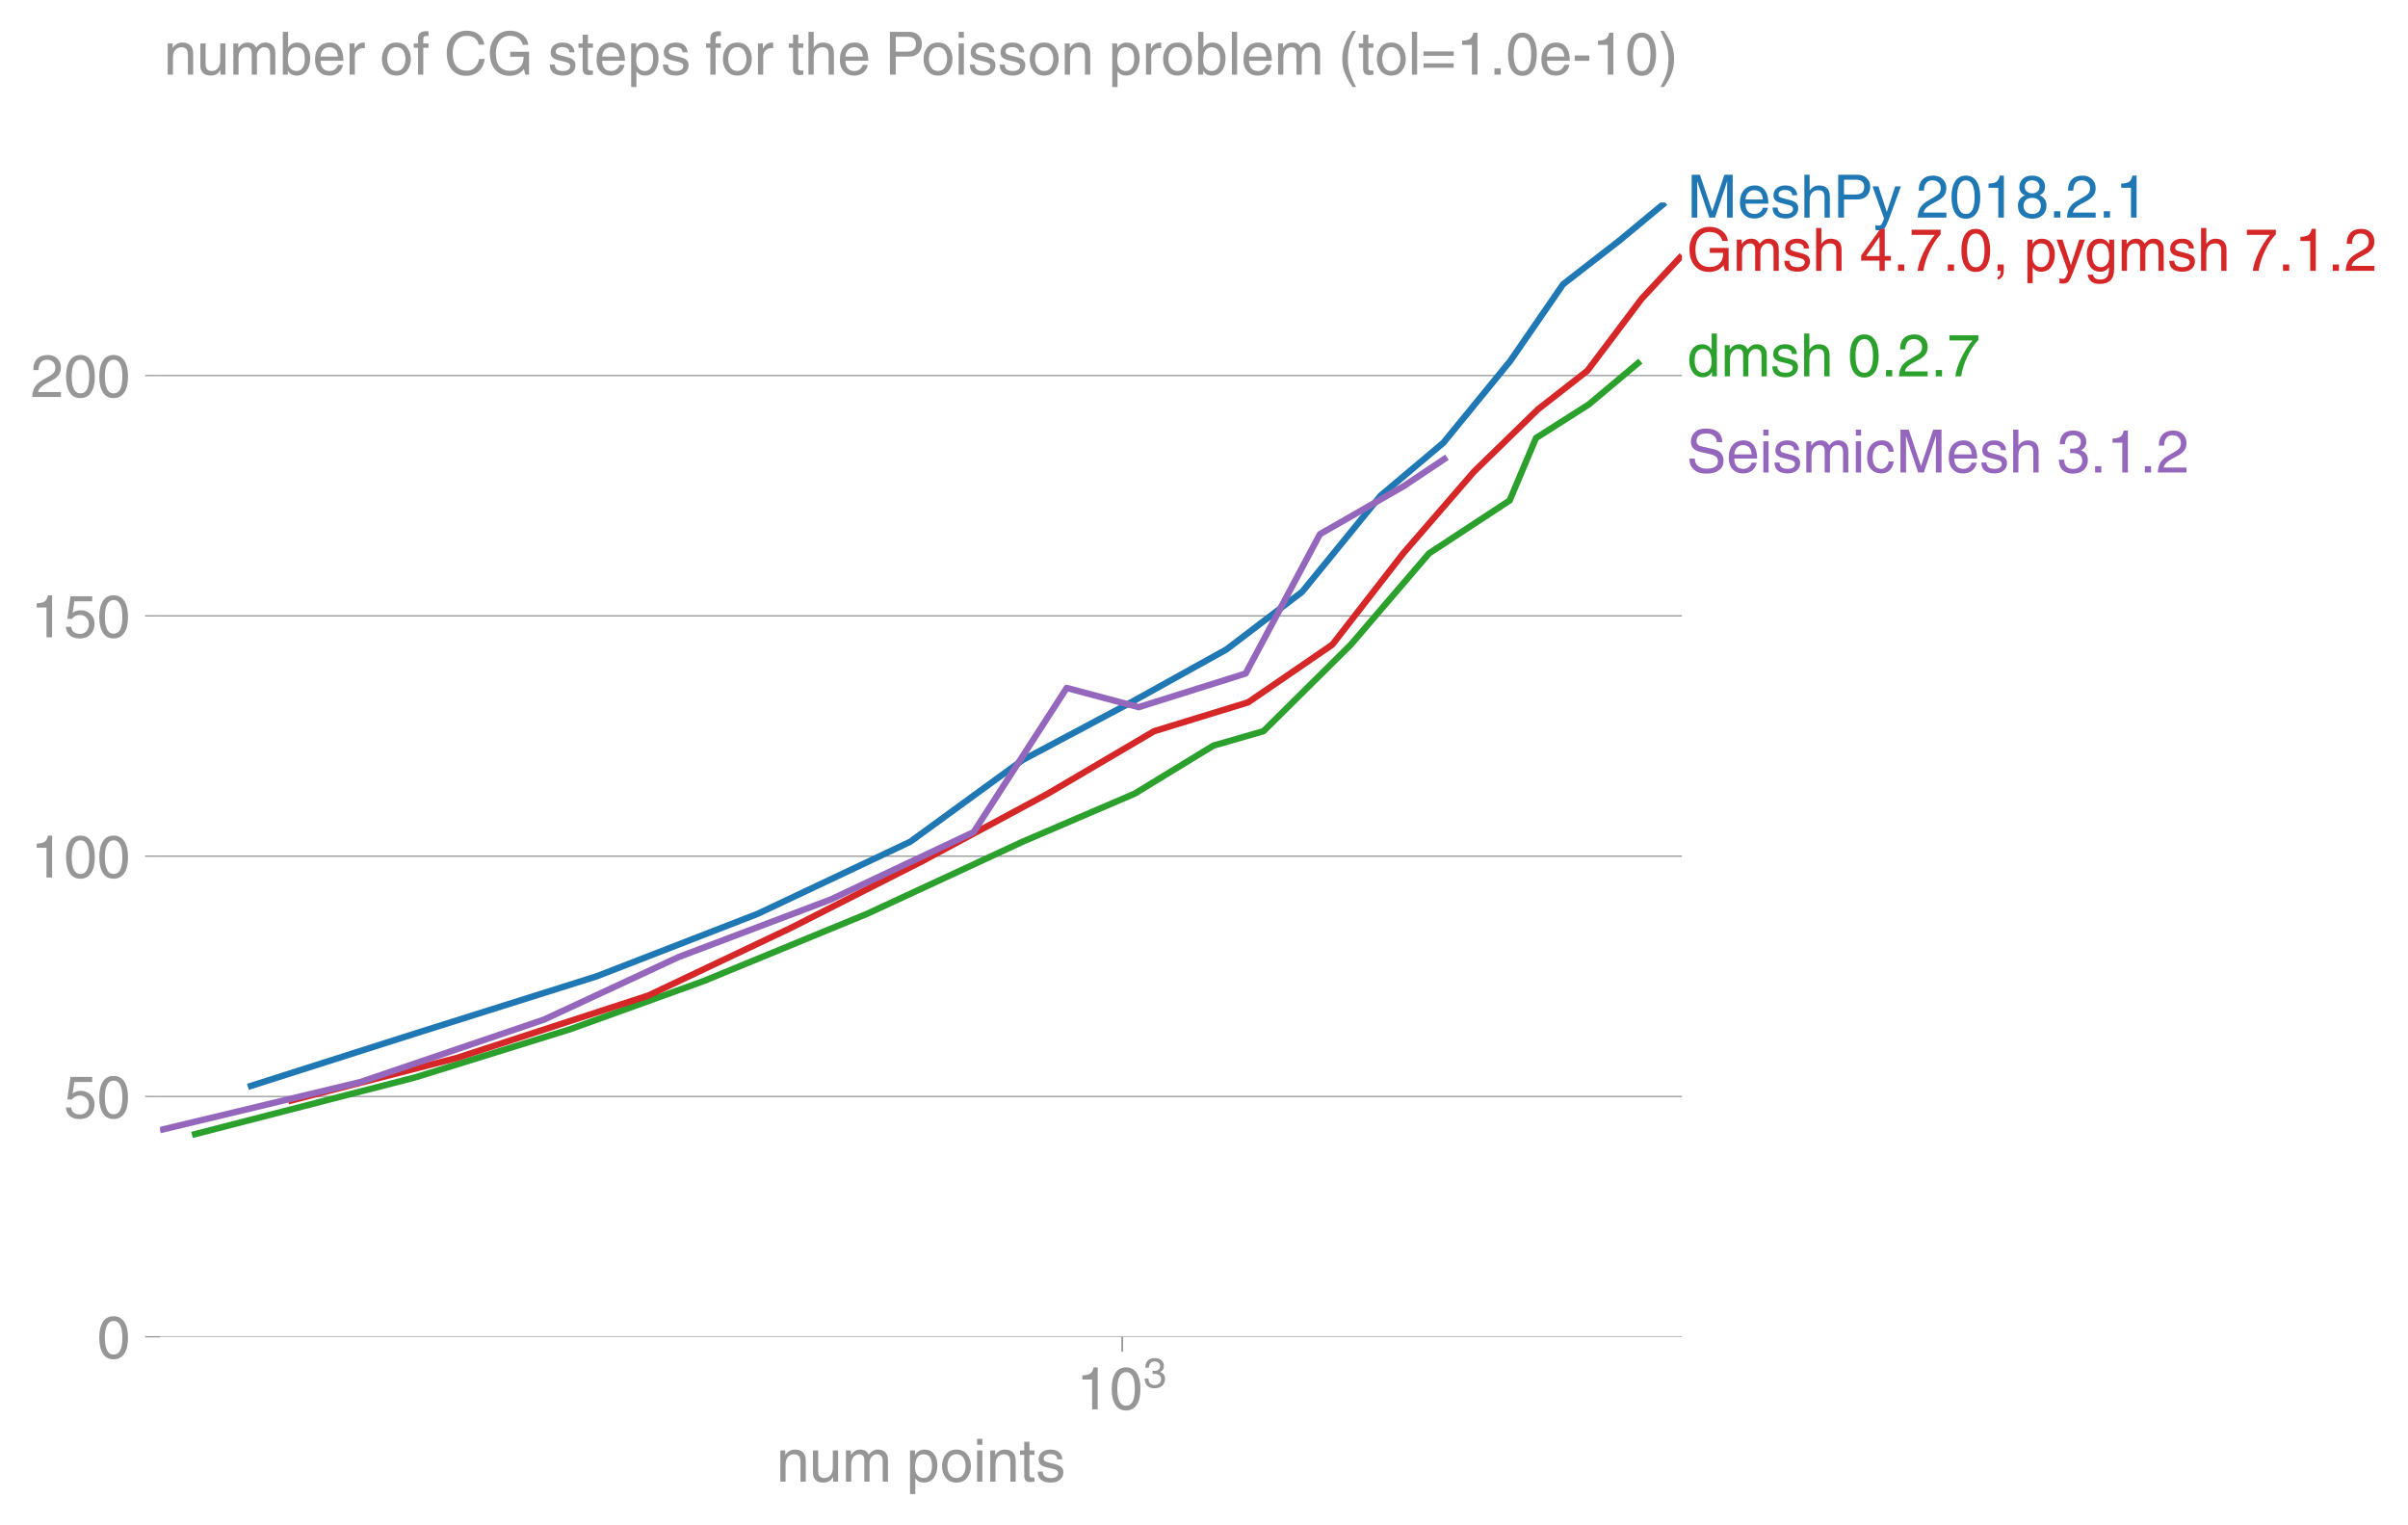
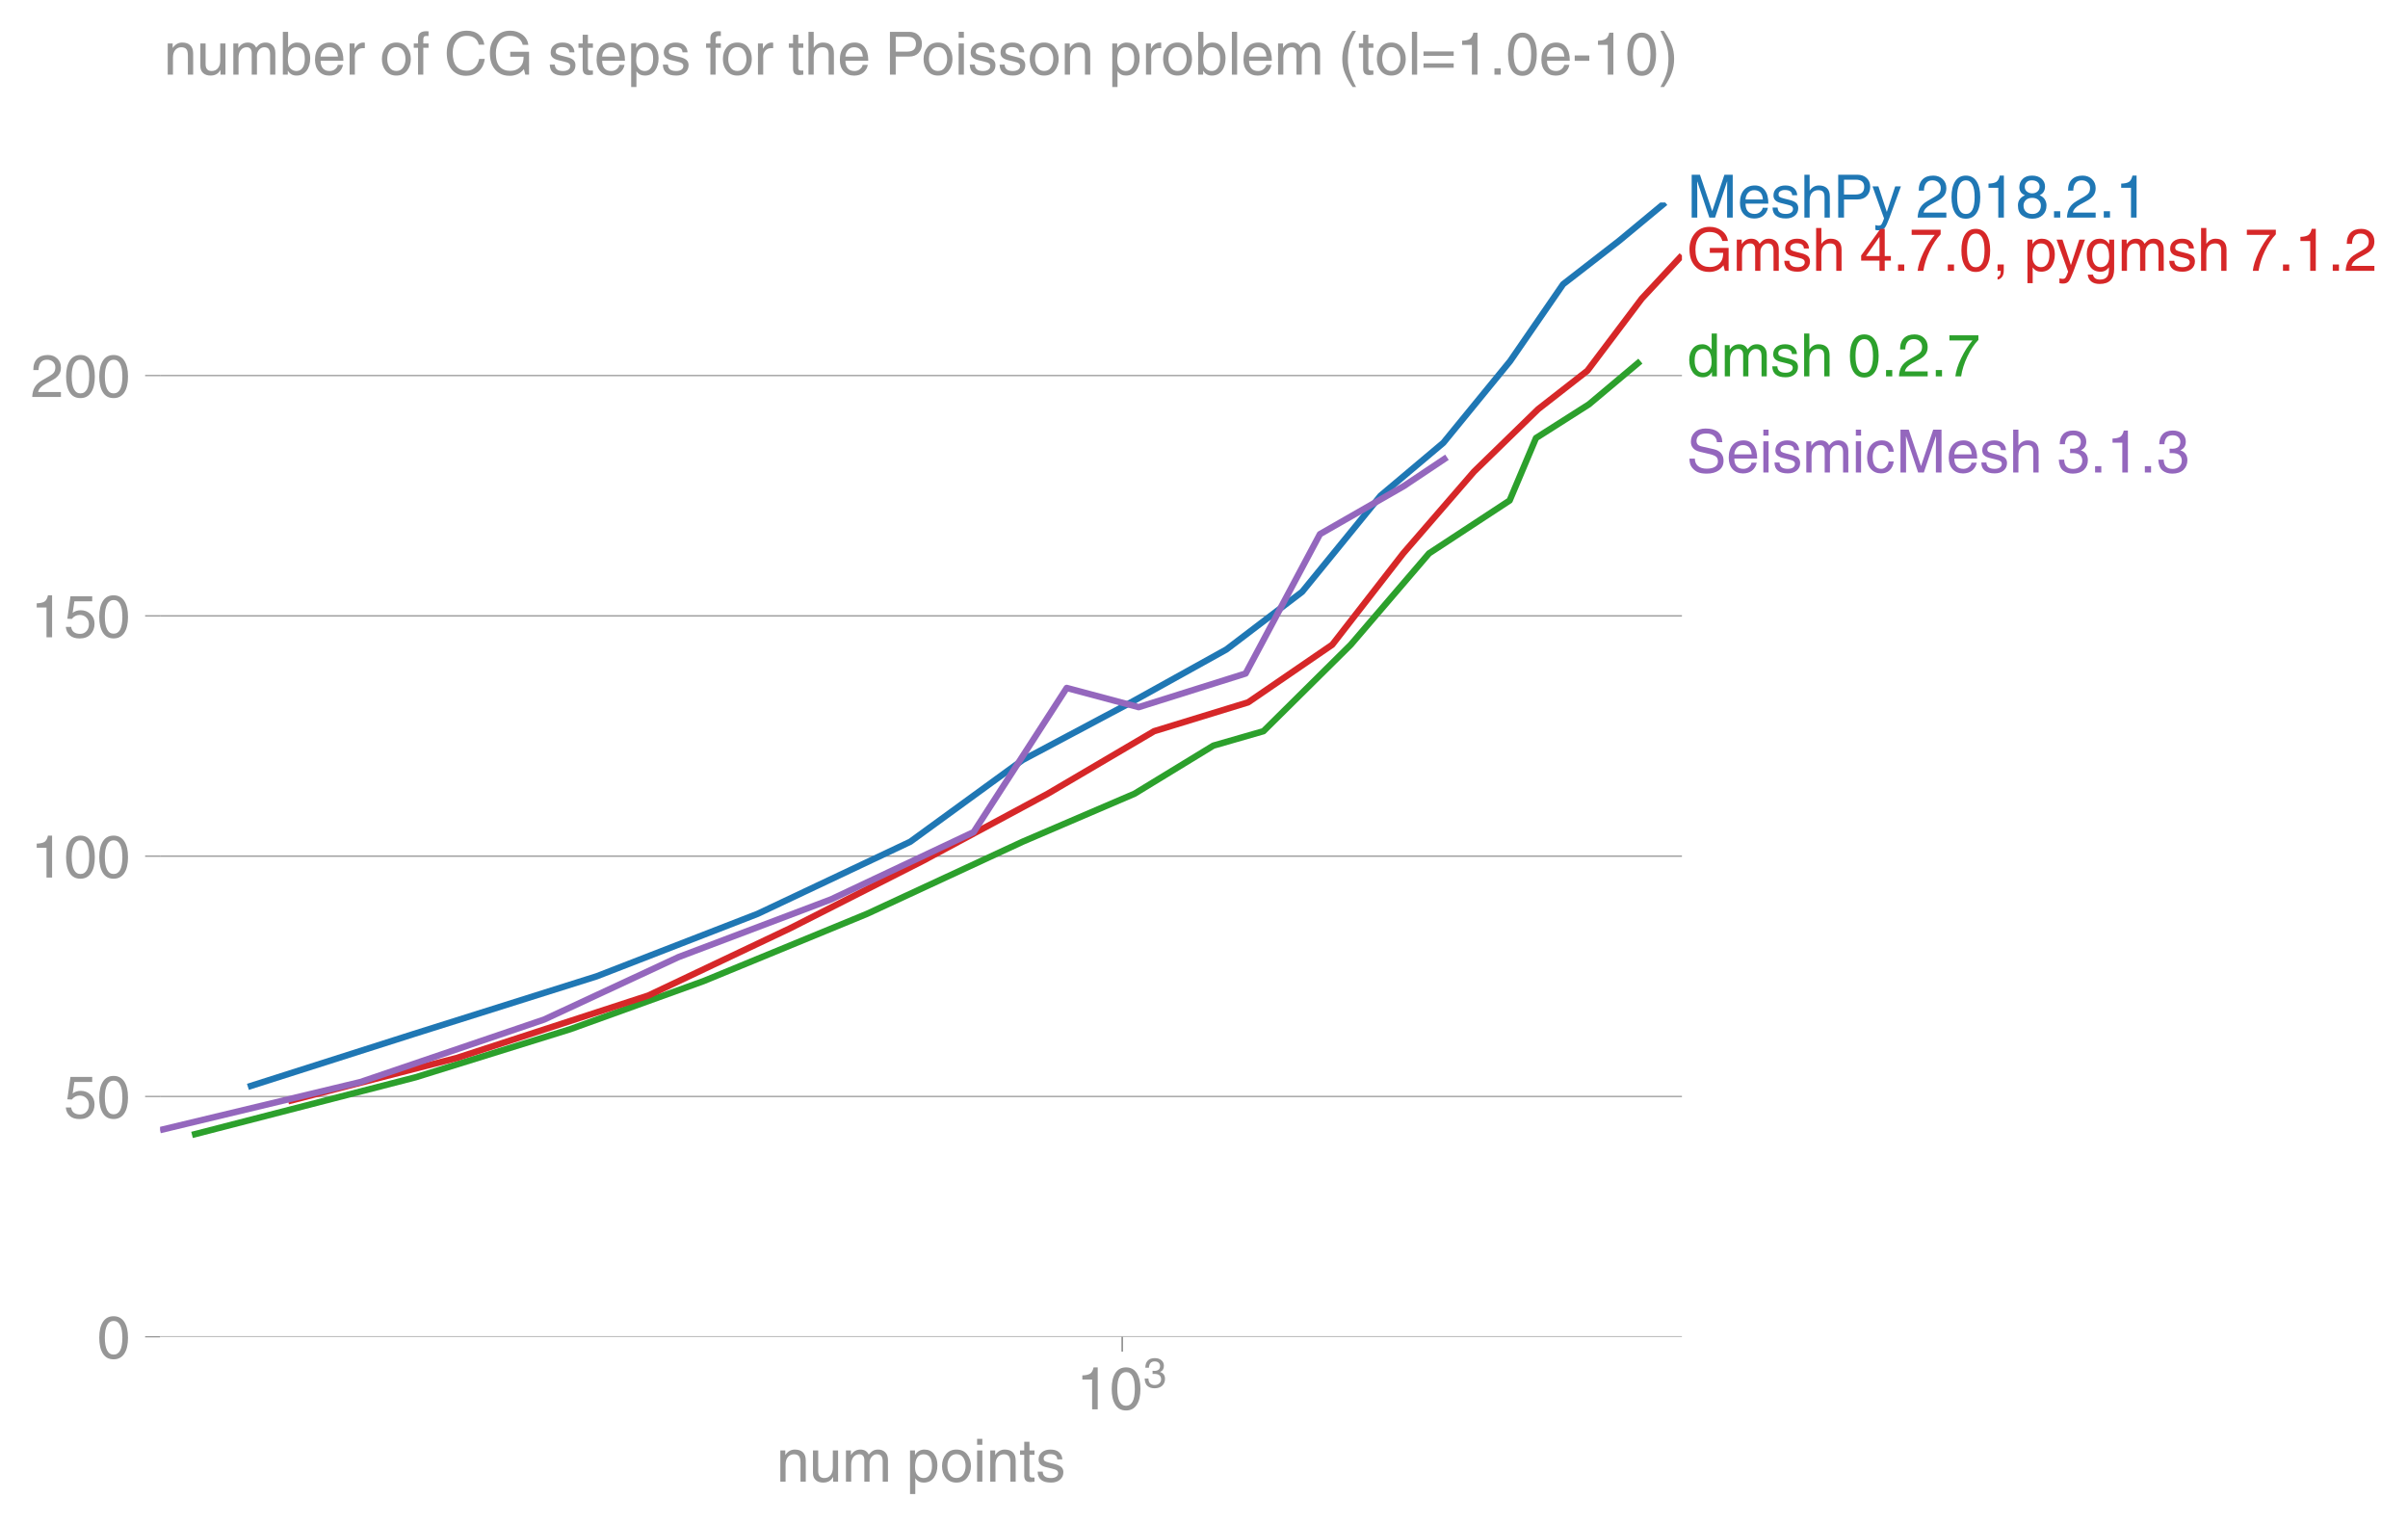
<svg xmlns="http://www.w3.org/2000/svg" xmlns:xlink="http://www.w3.org/1999/xlink" height="476.965" viewBox="0 0 565.052 357.724" width="753.402">
  <defs>
    <style>*{stroke-linecap:butt;stroke-linejoin:round}</style>
  </defs>
  <g id="figure_1">
    <path d="M0 357.724h565.052V0H0z" fill="none" id="patch_1" />
    <g id="axes_1">
      <path d="M37.556 313.628h357.12V47.516H37.556z" fill="none" id="patch_2" />
      <g id="matplotlib.axis_1">
        <g id="xtick_1">
          <g id="line2d_1">
            <defs>
-               <path d="M0 0v3.5" id="m52c686023c" stroke="#969696" stroke-width=".4" />
-             </defs>
-             <use x="263.341" xlink:href="#m52c686023c" y="313.628" fill="#969696" stroke="#969696" stroke-width=".4" />
+               <path d="M0 0v3.5" id="me662ee5a63" stroke="#969696" stroke-width=".4" />
+             </defs>
+             <use x="263.341" xlink:href="#me662ee5a63" y="313.628" fill="#969696" stroke="#969696" stroke-width=".4" />
          </g>
          <g transform="matrix(.14 0 0 -.14 252.561 330.678)" fill="#969696" id="text_1">
            <defs>
              <path d="M35.89 0h-9.374v49.906H10.109v6.985q8.594.28 12.782 2.75Q27.094 62.109 29 70.313h6.89z" id="HelveticaWorld-Regular-49" />
              <path d="M42.484 34.188q0 14.109-3.734 21.156-3.734 7.062-10.969 7.062-7.078 0-10.89-7.062-3.797-7.047-3.797-21.157 0-13.671 3.75-20.937Q20.609 6 27.78 6q7.235 0 10.969 7 3.734 7.016 3.734 21.188zm9.422 0q0-17.297-6.25-26.704-6.25-9.39-17.875-9.39-12.062 0-18.062 9.734-6 9.75-6 26.36 0 17.03 6.14 26.578 6.157 9.547 17.922 9.547 11.625 0 17.875-9.5t6.25-26.626z" id="HelveticaWorld-Regular-48" />
              <path d="M22.406 39.984q2.203-.187 4.594-.187 6.203 0 9.781 2.86 3.594 2.859 3.594 8.656 0 4.687-3.344 7.89-3.343 3.203-9.64 3.203-6.985 0-10.235-4.11-3.234-4.093-3.437-10.983h-8.64q0 10.984 5.765 16.984 5.765 6.016 16.937 6.016 9.922 0 15.828-5.11 5.907-5.094 5.907-13.39 0-10.704-9.032-14.5v-.204q11.72-4 11.72-16.406 0-9.906-6.595-16.265-6.593-6.344-18.703-6.344-9.906 0-16.312 5.203Q4.204 8.5 3.422 21.484H12.5q.203-8.109 4-11.797Q20.313 6 27.484 6q6.938 0 11.141 3.86 4.203 3.859 4.203 9.718 0 6.406-4.016 9.672-4 3.266-12.39 3.266-2 0-4.016-.094z" id="HelveticaWorld-Regular-51" />
            </defs>
            <use transform="translate(0 .173)" xlink:href="#HelveticaWorld-Regular-49" />
            <use transform="translate(55.615 .173)" xlink:href="#HelveticaWorld-Regular-48" />
            <use transform="matrix(.7 0 0 .7 112.146 36.781)" xlink:href="#HelveticaWorld-Regular-51" />
          </g>
        </g>
        <g transform="matrix(.14 0 0 -.14 182.189 347.625)" fill="#969696" id="text_2">
          <defs>
            <path d="M49.219 0h-8.844v32.172q0 7.422-2.594 10.578-2.578 3.156-8.578 3.156-5.906 0-9.875-4.5-3.953-4.484-3.953-12.89V0H6.594v52.297h8.297v-7.375h.203q6.203 8.89 15.812 8.89 8.89 0 13.594-4.718 4.719-4.703 4.719-13.5z" id="HelveticaWorld-Regular-110" />
            <path d="M6.11 52.297h8.78V17.578q0-5.765 2.61-8.625Q20.125 6.11 25 6.11q6.781 0 10.594 4.797 3.812 4.813 3.812 12.578v28.813h8.782V0H39.89v7.625l-.188.188q-4.984-9.329-16.61-9.329-7.515 0-12.25 4.094Q6.11 6.688 6.11 14.703z" id="HelveticaWorld-Regular-117" />
            <path d="M6.594 52.297h8.297v-7.375h.203q5.906 8.89 15.812 8.89 9.813 0 13.922-8.5 3.75 4.594 7.266 6.547 3.515 1.953 8.703 1.953 6.781 0 11.484-4.453Q77 44.922 77 36.187V0h-8.781v33.797q0 6.094-2.297 9.094-2.297 3.015-7.422 3.015-5.172 0-8.75-4.203-3.563-4.203-3.563-9.812V0h-8.78v36.188q0 4.53-2.11 7.124-2.094 2.594-6.094 2.594-6.297 0-10.062-4.687-3.766-4.688-3.766-12.703V0H6.594z" id="HelveticaWorld-Regular-109" />
            <path d="M14.984 23.688q0-8.407 4.094-13 4.11-4.579 10.219-4.579 6.687 0 10.39 5.438 3.72 5.453 3.72 14.765 0 10.22-3.563 14.907-3.563 4.687-10.735 4.687-6.984 0-10.562-5.5-3.563-5.5-3.563-16.718zm-8.39 28.609h8.297v-7.375h.203q5.61 8.89 15.625 8.89 10.11 0 15.937-7.359 5.828-7.344 5.828-18.766 0-12.796-5.953-21Q40.578-1.515 29.5-1.515q-9.094 0-13.922 7.032h-.203v-26.22H6.594z" id="HelveticaWorld-Regular-112" />
            <path d="M12.703 26.219q0-8.735 3.953-14.375 3.953-5.64 11.219-5.64 7.531 0 11.438 5.905 3.906 5.907 3.906 14.11 0 8.297-3.907 14.078-3.906 5.797-11.437 5.797-6.969 0-11.078-5.453-4.094-5.438-4.094-14.422zm-8.984 0q0 11.672 6.484 19.625 6.5 7.968 17.672 7.968 11.438 0 17.875-8.062 6.453-8.047 6.453-19.531 0-11.516-6.406-19.625-6.39-8.11-17.922-8.11-11.078 0-17.625 7.86-6.531 7.86-6.531 19.875z" id="HelveticaWorld-Regular-111" />
            <path d="M6.594 61.813v9.968h8.781v-9.969zM15.375 0H6.594v52.297h8.781z" id="HelveticaWorld-Regular-105" />
            <path d="M17.188 45.016V10.984q0-2 1.093-3.046 1.11-1.047 3.938-1.047h3.375V0Q20.797-.688 19-.688q-5.516 0-8.063 2.641-2.53 2.64-2.53 8.547v34.516H1.311v7.28h7.094v14.595h8.781V52.297h8.407v-7.281z" id="HelveticaWorld-Regular-116" />
            <path d="M36.078 37.406q-.187 4.688-3.344 6.735-3.14 2.047-9.047 2.047-4.296 0-7.359-1.907-3.047-1.89-3.047-5.468 0-2.829 1.797-4.172 1.813-1.344 7.828-2.86l8.688-2.187q7.906-2 11.297-5.11 3.406-3.093 3.406-8.656 0-7.719-5.64-12.531-5.641-4.813-15.063-4.813-11 0-16.64 4.563-5.626 4.578-5.735 13.75h8.5q.203-5.422 3.594-8.063 3.39-2.625 10.171-2.625 5.516 0 8.766 2.188 3.25 2.203 3.25 6.11 0 2.78-2.11 4.437-2.093 1.672-8.296 3.078l-10.203 2.5q-6.203 1.562-9.157 4.656-2.953 3.094-2.953 8.031 0 7.72 5.516 12.203 5.531 4.5 14.406 4.5 9.485 0 14.531-4.624 5.047-4.61 5.344-11.782z" id="HelveticaWorld-Regular-115" />
          </defs>
          <use xlink:href="#HelveticaWorld-Regular-110" />
          <use x="55.176" xlink:href="#HelveticaWorld-Regular-117" />
          <use x="109.961" xlink:href="#HelveticaWorld-Regular-109" />
          <use x="192.969" xlink:href="#HelveticaWorld-Regular-32" />
          <use x="217.383" xlink:href="#HelveticaWorld-Regular-112" />
          <use x="273.877" xlink:href="#HelveticaWorld-Regular-111" />
          <use x="329.785" xlink:href="#HelveticaWorld-Regular-105" />
          <use x="351.807" xlink:href="#HelveticaWorld-Regular-110" />
          <use x="406.982" xlink:href="#HelveticaWorld-Regular-116" />
          <use x="434.668" xlink:href="#HelveticaWorld-Regular-115" />
        </g>
      </g>
      <g id="matplotlib.axis_2">
        <g id="ytick_1">
-           <path clip-path="url(#peb4b03a461)" d="M37.556 313.628h357.12" fill="none" stroke="#969696" stroke-linecap="square" stroke-width=".3" id="line2d_2" />
+           <path clip-path="url(#p3fa7f776cb)" d="M37.556 313.628h357.12" fill="none" stroke="#969696" stroke-linecap="square" stroke-width=".3" id="line2d_2" />
          <g id="line2d_3">
            <defs>
-               <path d="M0 0h-3.5" id="m6e52f10f0e" stroke="#969696" stroke-width=".3" />
-             </defs>
-             <use x="37.556" xlink:href="#m6e52f10f0e" y="313.628" fill="#969696" stroke="#969696" stroke-width=".3" />
+               <path d="M0 0h-3.5" id="m34bc29e4b7" stroke="#969696" stroke-width=".3" />
+             </defs>
+             <use x="37.556" xlink:href="#m34bc29e4b7" y="313.628" fill="#969696" stroke="#969696" stroke-width=".3" />
          </g>
          <use xlink:href="#HelveticaWorld-Regular-48" transform="matrix(.14 0 0 -.14 22.77 318.653)" fill="#969696" id="text_3" />
        </g>
        <g id="ytick_2">
-           <path clip-path="url(#peb4b03a461)" d="M37.556 257.249h357.12" fill="none" stroke="#969696" stroke-linecap="square" stroke-width=".3" id="line2d_4" />
-           <use x="37.556" xlink:href="#m6e52f10f0e" y="257.249" fill="#969696" stroke="#969696" stroke-width=".3" id="line2d_5" />
+           <path clip-path="url(#p3fa7f776cb)" d="M37.556 257.249h357.12" fill="none" stroke="#969696" stroke-linecap="square" stroke-width=".3" id="line2d_4" />
+           <use x="37.556" xlink:href="#m34bc29e4b7" y="257.249" fill="#969696" stroke="#969696" stroke-width=".3" id="line2d_5" />
          <g transform="matrix(.14 0 0 -.14 14.985 262.273)" fill="#969696" id="text_4">
            <defs>
              <path d="M14.703 40.922q5.813 4.39 13.625 4.39 9.469 0 16.281-6.296 6.813-6.297 6.813-16.22 0-10.78-6.578-17.796-6.563-7-18.422-7-10.313 0-16.266 5.047Q4.203 8.109 3.22 17.39h9.094q.671-5.672 4.437-8.672 3.766-3 10.453-3 6.485 0 10.64 4.484Q42 14.703 42 21.688q0 7.125-4.36 11.421-4.343 4.297-11.218 4.297-7.813 0-13.047-6.687l-7.563.39 5.266 37.594h36.438v-8.5H17.672z" id="HelveticaWorld-Regular-53" />
            </defs>
            <use xlink:href="#HelveticaWorld-Regular-53" />
            <use x="55.615" xlink:href="#HelveticaWorld-Regular-48" />
          </g>
        </g>
        <g id="ytick_3">
-           <path clip-path="url(#peb4b03a461)" d="M37.556 200.869h357.12" fill="none" stroke="#969696" stroke-linecap="square" stroke-width=".3" id="line2d_6" />
-           <use x="37.556" xlink:href="#m6e52f10f0e" y="200.869" fill="#969696" stroke="#969696" stroke-width=".3" id="line2d_7" />
+           <path clip-path="url(#p3fa7f776cb)" d="M37.556 200.869h357.12" fill="none" stroke="#969696" stroke-linecap="square" stroke-width=".3" id="line2d_6" />
+           <use x="37.556" xlink:href="#m34bc29e4b7" y="200.869" fill="#969696" stroke="#969696" stroke-width=".3" id="line2d_7" />
          <g transform="matrix(.14 0 0 -.14 7.2 205.894)" fill="#969696" id="text_5">
            <use xlink:href="#HelveticaWorld-Regular-49" />
            <use x="55.615" xlink:href="#HelveticaWorld-Regular-48" />
            <use x="111.23" xlink:href="#HelveticaWorld-Regular-48" />
          </g>
        </g>
        <g id="ytick_4">
-           <path clip-path="url(#peb4b03a461)" d="M37.556 144.49h357.12" fill="none" stroke="#969696" stroke-linecap="square" stroke-width=".3" id="line2d_8" />
-           <use x="37.556" xlink:href="#m6e52f10f0e" y="144.489" fill="#969696" stroke="#969696" stroke-width=".3" id="line2d_9" />
+           <path clip-path="url(#p3fa7f776cb)" d="M37.556 144.49h357.12" fill="none" stroke="#969696" stroke-linecap="square" stroke-width=".3" id="line2d_8" />
+           <use x="37.556" xlink:href="#m34bc29e4b7" y="144.489" fill="#969696" stroke="#969696" stroke-width=".3" id="line2d_9" />
          <g transform="matrix(.14 0 0 -.14 7.2 149.514)" fill="#969696" id="text_6">
            <use xlink:href="#HelveticaWorld-Regular-49" />
            <use x="55.615" xlink:href="#HelveticaWorld-Regular-53" />
            <use x="111.23" xlink:href="#HelveticaWorld-Regular-48" />
          </g>
        </g>
        <g id="ytick_5">
-           <path clip-path="url(#peb4b03a461)" d="M37.556 88.11h357.12" fill="none" stroke="#969696" stroke-linecap="square" stroke-width=".3" id="line2d_10" />
-           <use x="37.556" xlink:href="#m6e52f10f0e" y="88.11" fill="#969696" stroke="#969696" stroke-width=".3" id="line2d_11" />
+           <path clip-path="url(#p3fa7f776cb)" d="M37.556 88.11h357.12" fill="none" stroke="#969696" stroke-linecap="square" stroke-width=".3" id="line2d_10" />
+           <use x="37.556" xlink:href="#m34bc29e4b7" y="88.11" fill="#969696" stroke="#969696" stroke-width=".3" id="line2d_11" />
          <g transform="matrix(.14 0 0 -.14 7.2 93.134)" fill="#969696" id="text_7">
            <defs>
              <path d="M4.39 45.125q0 12.39 6.391 18.781 6.406 6.407 17.938 6.407 9.656 0 15.812-5.86 6.157-5.86 6.157-15.14 0-7.22-3.547-12.188-3.532-4.953-10.422-8.703l-12.11-6.64Q13.922 15.921 12.5 8.296h38.188V0H2.593q.39 9.906 4.297 16.5 3.906 6.594 12.203 11.375l12.593 7.328q5.032 2.89 7.329 5.984 2.297 3.094 2.297 8.516 0 5.375-3.766 9.031-3.75 3.672-10.156 3.672-7.078 0-10.594-4.672-3.516-4.656-3.61-12.609z" id="HelveticaWorld-Regular-50" />
            </defs>
            <use xlink:href="#HelveticaWorld-Regular-50" />
            <use x="55.615" xlink:href="#HelveticaWorld-Regular-48" />
            <use x="111.23" xlink:href="#HelveticaWorld-Regular-48" />
          </g>
        </g>
      </g>
-       <path clip-path="url(#peb4b03a461)" d="M45.065 266.27l52.495-13.532 36.265-11.276 31.26-11.276 38.371-15.786 36.493-16.914 26.294-11.276 18.487-11.276 11.747-3.382 20.492-20.297 18.365-21.424 18.912-12.404 6.186-14.659 12.41-7.893 12.085-10.148" fill="none" stroke="#2ca02c" stroke-linecap="square" stroke-width="1.5" id="line2d_12" />
-       <path clip-path="url(#peb4b03a461)" d="M58.176 254.993l38.909-12.403 42.928-13.531 37.774-14.659 35.816-16.914 26.346-19.169 25.455-13.531 22.37-12.404 17.784-13.53 18.392-22.553 14.735-12.403 15.677-19.17 12.432-18.04 13.092-10.149 10.88-9.02" fill="none" stroke="#1f77b4" stroke-linecap="square" stroke-width="1.5" id="line2d_13" />
-       <path clip-path="url(#peb4b03a461)" d="M67.618 258.376l39.517-10.148 44.997-14.659 33.29-15.786 31.086-15.786 29.37-15.787 24.939-14.658 22.06-6.766 19.752-13.531 16.647-21.424 16.598-19.17 15.055-14.658 11.562-9.021 12.752-16.914 9.433-10.148" fill="none" stroke="#d62728" stroke-linecap="square" stroke-width="1.5" id="line2d_14" />
-       <path clip-path="url(#peb4b03a461)" d="M37.556 265.142l47.006-11.276 43.116-14.659 31.533-14.659 35.774-13.53 33.48-15.787 21.847-33.828 16.883 4.51 25.104-7.893 17.434-32.7 19.685-11.276 10.123-6.765" fill="none" stroke="#9467bd" stroke-linecap="square" stroke-width="1.5" id="line2d_15" />
+       <path clip-path="url(#p3fa7f776cb)" d="M45.065 266.27l52.495-13.532 36.265-11.276 31.26-11.276 38.371-15.786 36.493-16.914 26.294-11.276 18.487-11.276 11.747-3.382 20.492-20.297 18.365-21.424 18.912-12.404 6.186-14.659 12.41-7.893 12.085-10.148" fill="none" stroke="#2ca02c" stroke-linecap="square" stroke-width="1.5" id="line2d_12" />
+       <path clip-path="url(#p3fa7f776cb)" d="M58.176 254.993l38.909-12.403 42.928-13.531 37.774-14.659 35.816-16.914 26.346-19.169 25.455-13.531 22.37-12.404 17.784-13.53 18.392-22.553 14.735-12.403 15.677-19.17 12.432-18.04 13.092-10.149 10.88-9.02" fill="none" stroke="#1f77b4" stroke-linecap="square" stroke-width="1.5" id="line2d_13" />
+       <path clip-path="url(#p3fa7f776cb)" d="M67.618 258.376l39.517-10.148 44.997-14.659 33.29-15.786 31.086-15.786 29.37-15.787 24.939-14.658 22.06-6.766 19.752-13.531 16.647-21.424 16.598-19.17 15.055-14.658 11.562-9.021 12.752-16.914 9.433-10.148" fill="none" stroke="#d62728" stroke-linecap="square" stroke-width="1.5" id="line2d_14" />
+       <path clip-path="url(#p3fa7f776cb)" d="M37.556 265.142l47.006-11.276 43.116-14.659 31.533-14.659 35.774-13.53 33.48-15.787 21.847-33.828 16.883 4.51 25.104-7.893 17.434-32.7 19.685-11.276 10.123-6.765" fill="none" stroke="#9467bd" stroke-linecap="square" stroke-width="1.5" id="line2d_15" />
      <g transform="matrix(.14 0 0 -.14 395.828 88.302)" fill="#2ca02c" id="text_8">
        <defs>
          <path d="M13.094 26.313q0-9.704 3.844-14.954 3.859-5.25 10.265-5.25 6.094 0 10.188 4.485 4.109 4.5 4.109 13.094 0 11.03-3.5 16.625-3.484 5.593-10.61 5.593-6.78 0-10.546-4.453-3.75-4.437-3.75-15.14zM50.39 0h-8.297v7.172h-.203q-4.97-8.688-15.078-8.688-10.891 0-16.86 8.297Q4 15.094 4 27.688q0 11.625 5.906 18.875 5.922 7.25 15.875 7.25 9.813 0 15.625-8.891l.203.594V71.78h8.782z" id="HelveticaWorld-Regular-100" />
          <path d="M49.219 0h-8.844v34.188q0 6.296-2.438 9-2.437 2.718-7.953 2.718-6.797 0-10.703-4.406-3.906-4.39-3.906-12.984V0H6.594v71.781h8.781V45.312h.203q6 8.5 15.328 8.5 8.594 0 13.453-4.5 4.86-4.484 4.86-13.718z" id="HelveticaWorld-Regular-104" />
          <path d="M19.094 0H8.687v10.594h10.407z" id="HelveticaWorld-Regular-46" />
          <path d="M3.719 68.797h48.578v-7.719Q42.28 50.875 33.984 33.484 25.687 16.11 23.391 0h-9.672q1.469 13.281 9.719 30.531 8.25 17.266 18.953 29.672H3.719z" id="HelveticaWorld-Regular-55" />
        </defs>
        <use xlink:href="#HelveticaWorld-Regular-100" />
        <use x="56.982" xlink:href="#HelveticaWorld-Regular-109" />
        <use x="139.99" xlink:href="#HelveticaWorld-Regular-115" />
        <use x="189.99" xlink:href="#HelveticaWorld-Regular-104" />
        <use x="245.166" xlink:href="#HelveticaWorld-Regular-32" />
        <use x="269.58" xlink:href="#HelveticaWorld-Regular-48" />
        <use x="325.195" xlink:href="#HelveticaWorld-Regular-46" />
        <use x="352.979" xlink:href="#HelveticaWorld-Regular-50" />
        <use x="408.594" xlink:href="#HelveticaWorld-Regular-46" />
        <use x="436.377" xlink:href="#HelveticaWorld-Regular-55" />
      </g>
      <g transform="matrix(.14 0 0 -.14 395.828 51.044)" fill="#1f77b4" id="text_9">
        <defs>
          <path d="M67.484 0v42.39q0 .829.094 8.126t.094 9.78h-.281L47.312 0h-9.609L17.578 60.203h-.297q0-3.61.094-10.297.11-6.687.11-7.515V0H8.108v71.781h13.86L42.39 11.078h.28l20.313 60.703h13.922V0z" id="HelveticaWorld-Regular-77" />
          <path d="M42.484 30.328q-.687 8.485-4.5 12.031-3.797 3.547-10.109 3.547-6.39 0-10.328-4.5-3.922-4.484-4.172-11.078zm8.391-13.922q-1.453-8.11-7.953-13.422-5.719-4.5-15.047-4.593-10.984.093-17.438 7.203Q4 12.704 4 24.704q0 13.78 6.64 21.437 6.641 7.672 18.47 7.672 10.593 0 16.546-7.922 5.953-7.907 5.953-22.594H13.375q0-8.203 3.813-12.703Q21 6.109 28.608 6.109q5.375 0 9.235 3.235 3.86 3.25 4.25 7.062z" id="HelveticaWorld-Regular-101" />
          <path d="M17.828 38.625H37.11q7.282 0 10.938 3.188 3.656 3.203 3.656 9.703 0 5.812-3.516 8.89-3.515 3.078-10.687 3.078H17.828zm0-38.625H8.11v71.781h32.266q9.625 0 15.484-5.594 5.86-5.593 5.86-14.578 0-9.328-5.672-15.312-5.656-5.969-15.672-5.969H17.828z" id="HelveticaWorld-Regular-80" />
          <path d="M39.016 52.297h9.562L29.891.984q-.5-1.375-.985-2.593-4.25-11.329-7.328-15.547-3.078-4.235-9.953-4.235-3.61 0-5.906.782v8.015q2.484-.89 5.468-.89 3.22 0 4.704 2.03 1.5 2.032 4.421 9.938L.875 52.297h9.922L24.812 9.719H25z" id="HelveticaWorld-Regular-121" />
          <path d="M27.594 40.578q5.422 0 8.953 3.094 3.547 3.11 3.547 8.234 0 4.594-3.407 7.547-3.39 2.953-9.687 2.953-5.61 0-8.672-3.11-3.047-3.093-3.047-7.874 0-5.125 3.813-7.984 3.812-2.86 8.5-2.86zm.093-7.562q-6.78 0-10.64-3.766-3.86-3.766-3.86-9.234 0-6.297 3.907-10.157Q21 6 28.219 6q6.406 0 10.234 3.86 3.828 3.859 3.828 10.265 0 5.469-3.828 9.172-3.828 3.719-10.766 3.719zM49.22 52.203q0-10.594-9.032-14.797 6.204-2.781 8.86-7.36 2.656-4.562 2.656-9.733 0-10.016-6.453-16.125-6.438-6.094-17.375-6.094-9.563 0-16.813 5.25-7.25 5.25-7.25 17.062 0 11.922 11.907 16.907-9.516 3.796-9.516 13.671 0 8.297 5.64 13.813 5.641 5.516 15.641 5.516 10.016 0 15.875-5.204 5.86-5.203 5.86-12.906z" id="HelveticaWorld-Regular-56" />
        </defs>
        <use xlink:href="#HelveticaWorld-Regular-77" />
        <use x="85.01" xlink:href="#HelveticaWorld-Regular-101" />
        <use x="140.43" xlink:href="#HelveticaWorld-Regular-115" />
        <use x="190.43" xlink:href="#HelveticaWorld-Regular-104" />
        <use x="245.605" xlink:href="#HelveticaWorld-Regular-80" />
        <use x="310.254" xlink:href="#HelveticaWorld-Regular-121" />
        <use x="359.863" xlink:href="#HelveticaWorld-Regular-32" />
        <use x="384.277" xlink:href="#HelveticaWorld-Regular-50" />
        <use x="439.893" xlink:href="#HelveticaWorld-Regular-48" />
        <use x="495.508" xlink:href="#HelveticaWorld-Regular-49" />
        <use x="551.123" xlink:href="#HelveticaWorld-Regular-56" />
        <use x="606.738" xlink:href="#HelveticaWorld-Regular-46" />
        <use x="634.521" xlink:href="#HelveticaWorld-Regular-50" />
        <use x="690.137" xlink:href="#HelveticaWorld-Regular-46" />
        <use x="717.92" xlink:href="#HelveticaWorld-Regular-49" />
      </g>
      <g transform="matrix(.14 0 0 -.14 395.828 63.537)" fill="#d62728" id="text_10">
        <defs>
          <path d="M38.484 38.375h31.532V0h-6.297l-2.344 9.281Q56.781 3.421 50.578.75q-6.187-2.656-12.875-2.656-10.797 0-18.047 4.703-7.25 4.719-11.265 13.015-4 8.313-4 20.72 0 15.468 9.203 26.312 9.203 10.843 24.781 10.843 11.625 0 20.313-6.5Q67.39 60.688 68.796 50h-9.375q-1.703 7.078-7.219 11.078-5.516 4.016-14.312 4.016-10.594 0-17.047-7.985-6.438-7.984-6.438-21.125 0-15.28 6.39-22.437Q27.204 6.39 38.282 6.39q7.235 0 12.235 2.859 5 2.86 7.687 7.766 2.688 4.906 2.688 13.062H38.484z" id="HelveticaWorld-Regular-71" />
          <path d="M10.594 24.703h22.61v31.89h-.188zM42 17.093V0h-8.797v17.094H2.484v8.593L34.72 70.314H42v-45.61h10.297v-7.61z" id="HelveticaWorld-Regular-52" />
          <path d="M8.688 10.594h10.406V.78q0-7.422-3.078-11.172-3.078-3.765-7.328-4.312v4.594Q14.015-9.422 14.015 0H8.687z" id="HelveticaWorld-Regular-44" />
          <path d="M12.984 26.313q0-9.61 3.813-14.907Q20.609 6.11 27.094 6.11q6.312 0 10.312 4.579 4 4.593 4 13 0 11.03-3.5 16.625-3.484 5.593-10.61 5.593-7.171 0-10.75-4.765-3.562-4.766-3.562-14.828zM49.812 2.983q0-12.609-6.062-18.797-6.047-6.203-18.266-6.203-8.78 0-13.984 4.047Q6.297-13.922 5.516-6.39h8.796q.672-3.812 3.532-6.062 2.86-2.25 8.281-2.25 7.375 0 11.125 3.969 3.766 3.953 3.766 12.828v3.719h-.188q-4.937-7.329-13.922-7.329-11.187 0-17.093 8.25-5.907 8.25-5.907 20.953 0 11.625 5.953 18.875 5.97 7.25 15.829 7.25 9.906 0 15.625-8.89h.187v7.375h8.313z" id="HelveticaWorld-Regular-103" />
        </defs>
        <use xlink:href="#HelveticaWorld-Regular-71" />
        <use x="77.1" xlink:href="#HelveticaWorld-Regular-109" />
        <use x="160.107" xlink:href="#HelveticaWorld-Regular-115" />
        <use x="210.107" xlink:href="#HelveticaWorld-Regular-104" />
        <use x="265.283" xlink:href="#HelveticaWorld-Regular-32" />
        <use x="289.697" xlink:href="#HelveticaWorld-Regular-52" />
        <use x="345.313" xlink:href="#HelveticaWorld-Regular-46" />
        <use x="373.096" xlink:href="#HelveticaWorld-Regular-55" />
        <use x="428.711" xlink:href="#HelveticaWorld-Regular-46" />
        <use x="456.494" xlink:href="#HelveticaWorld-Regular-48" />
        <use x="512.109" xlink:href="#HelveticaWorld-Regular-44" />
        <use x="539.893" xlink:href="#HelveticaWorld-Regular-32" />
        <use x="564.307" xlink:href="#HelveticaWorld-Regular-112" />
        <use x="618.801" xlink:href="#HelveticaWorld-Regular-121" />
        <use x="666.41" xlink:href="#HelveticaWorld-Regular-103" />
        <use x="722.318" xlink:href="#HelveticaWorld-Regular-109" />
        <use x="805.326" xlink:href="#HelveticaWorld-Regular-115" />
        <use x="855.326" xlink:href="#HelveticaWorld-Regular-104" />
        <use x="910.502" xlink:href="#HelveticaWorld-Regular-32" />
        <use x="934.916" xlink:href="#HelveticaWorld-Regular-55" />
        <use x="990.531" xlink:href="#HelveticaWorld-Regular-46" />
        <use x="1018.314" xlink:href="#HelveticaWorld-Regular-49" />
        <use x="1073.93" xlink:href="#HelveticaWorld-Regular-46" />
        <use x="1101.713" xlink:href="#HelveticaWorld-Regular-50" />
      </g>
      <g transform="matrix(.14 0 0 -.14 395.828 110.854)" fill="#9467bd" id="text_11">
        <defs>
          <path d="M50.39 50.781q-.296 6.844-5.109 10.719-4.797 3.875-12.656 3.875-7.922 0-12.172-3.25-4.234-3.234-4.234-9.344 0-3.265 1.843-5.61 1.86-2.343 6.641-3.468l20.516-4.687q8.297-1.813 12.297-6.875 4.015-5.047 4.015-12.313 0-10.64-7.812-16.187-7.813-5.547-20.313-5.547-9.531 0-15.031 2.437-5.484 2.453-9.734 7.766-4.25 5.328-4.25 14.89h9.093q0-8 5.313-12.406 5.328-4.39 14.5-4.39 8.89 0 13.844 3.156 4.953 3.156 4.953 8.953 0 5.281-2.953 7.89Q46.188 29 37.594 31l-15.469 3.625q-7.719 1.75-11.531 6.125Q6.78 45.125 6.78 51.516q0 9.672 6.516 15.922 6.531 6.25 18.203 6.25 13.172 0 20.328-5.5 7.156-5.485 7.688-17.407z" id="HelveticaWorld-Regular-83" />
          <path d="M39.594 34.719q-1.89 11.187-12.39 11.187-6.5 0-10.454-5.203-3.953-5.203-3.953-14.484 0-10.11 3.656-15.11 3.672-5 10.64-5 4.688 0 8.11 3.438 3.422 3.437 4.39 8.953h8.5q-1.312-9.703-6.859-14.86-5.547-5.156-14.328-5.156-10.297 0-16.89 7.047-6.594 7.063-6.594 19.172 0 13.281 6.594 21.188 6.593 7.922 18.5 7.922 8.687 0 13.843-5.204 5.157-5.203 5.735-13.89z" id="HelveticaWorld-Regular-99" />
        </defs>
        <use xlink:href="#HelveticaWorld-Regular-83" />
        <use x="66.211" xlink:href="#HelveticaWorld-Regular-101" />
        <use x="121.631" xlink:href="#HelveticaWorld-Regular-105" />
        <use x="143.652" xlink:href="#HelveticaWorld-Regular-115" />
        <use x="193.652" xlink:href="#HelveticaWorld-Regular-109" />
        <use x="276.66" xlink:href="#HelveticaWorld-Regular-105" />
        <use x="298.682" xlink:href="#HelveticaWorld-Regular-99" />
        <use x="349.951" xlink:href="#HelveticaWorld-Regular-77" />
        <use x="434.961" xlink:href="#HelveticaWorld-Regular-101" />
        <use x="490.381" xlink:href="#HelveticaWorld-Regular-115" />
        <use x="540.381" xlink:href="#HelveticaWorld-Regular-104" />
        <use x="595.557" xlink:href="#HelveticaWorld-Regular-32" />
        <use x="619.971" xlink:href="#HelveticaWorld-Regular-51" />
        <use x="675.586" xlink:href="#HelveticaWorld-Regular-46" />
        <use x="703.369" xlink:href="#HelveticaWorld-Regular-49" />
        <use x="758.984" xlink:href="#HelveticaWorld-Regular-46" />
-         <use x="786.768" xlink:href="#HelveticaWorld-Regular-50" />
+         <use x="786.768" xlink:href="#HelveticaWorld-Regular-51" />
      </g>
      <g transform="matrix(.14 0 0 -.14 38.434 17.516)" fill="#969696" id="text_12">
        <defs>
          <path d="M43.406 26.313q0 10.5-3.718 15.046-3.704 4.547-10.579 4.547-6.984-.11-10.562-5.453Q14.984 35.11 14.984 25q0-10.297 4.297-14.594Q23.578 6.11 29.297 6.11q6.5 0 10.297 5.344 3.812 5.344 3.812 14.86zM6.594 0v71.781h8.781V45.703h.203q5.61 8.11 15.14 8.11 9.766 0 15.766-7.25t6-18.876q0-13.093-6.062-21.156Q40.375-1.516 29.5-1.516q-9.578 0-14.406 8.016h-.203V0z" id="HelveticaWorld-Regular-98" />
          <path d="M15.375 0H6.594v52.297h8.297v-8.688h.203q5.703 10.203 14.687 10.203 1.422 0 2.297-.296V44.39h-3.266q-5.906 0-9.671-4.016-3.766-4-3.766-9.953z" id="HelveticaWorld-Regular-114" />
          <path d="M17.188 45.016V0H8.405v45.016H1.22v7.28h7.187v8.985q0 5.907 3.578 8.703 3.594 2.813 10.032 2.813 2.203 0 3.968-.188v-7.906q-1.562.188-3.578.188-2.922 0-4.078-1.438-1.14-1.437-1.14-4.656v-6.5h8.796v-7.281z" id="HelveticaWorld-Regular-102" />
          <path d="M58.016 50.203q-1.625 7.313-6.782 11.094-5.14 3.797-13.343 3.797-10.594 0-17.047-7.703-6.438-7.688-6.438-20.766 0-15.14 6.094-22.547 6.11-7.39 17.688-7.39 7.609 0 13.093 5.046 5.5 5.063 7.407 14.688h9.421Q66.22 12.594 57.625 5.344t-20.906-7.25q-14.703 0-23.516 10.11Q4.391 18.311 4.391 36.28q0 17.328 9.203 27.36 9.203 10.047 24.297 10.047 12.5 0 20.265-6.454 7.766-6.437 9.235-17.03z" id="HelveticaWorld-Regular-67" />
          <path d="M15.375 0H6.594v71.781h8.781z" id="HelveticaWorld-Regular-108" />
          <path d="M29.781 73.297q-8.875-15.875-11.218-25.844-2.344-9.953-2.344-21.969 0-11.859 3.187-22.125Q22.61-6.89 29.891-20.703h-5.86Q15.72-8.593 11.25 2.187 6.781 12.985 6.781 26.125q0 12.36 4.047 23.563 4.063 11.203 12.86 23.609z" id="HelveticaWorld-Regular-40" />
          <path d="M54.594 31.578H4v7.328h50.594zm0-20H4v7.328h50.594z" id="HelveticaWorld-Regular-61" />
          <path d="M28.906 23.188H4.391v8.984h24.515z" id="HelveticaWorld-Regular-45" />
          <path d="M3.516-20.703q8.796 15.922 11.14 25.86Q17 15.093 17 27.093q0 11.922-3.156 22.172T3.422 73.296h5.765q8.391-12.109 12.86-22.905 4.469-10.797 4.469-23.875 0-12.407-4.063-23.61-4.047-11.203-12.828-23.61z" id="HelveticaWorld-Regular-41" />
        </defs>
        <use xlink:href="#HelveticaWorld-Regular-110" />
        <use x="55.176" xlink:href="#HelveticaWorld-Regular-117" />
        <use x="109.961" xlink:href="#HelveticaWorld-Regular-109" />
        <use x="192.969" xlink:href="#HelveticaWorld-Regular-98" />
        <use x="249.463" xlink:href="#HelveticaWorld-Regular-101" />
        <use x="304.883" xlink:href="#HelveticaWorld-Regular-114" />
        <use x="337.451" xlink:href="#HelveticaWorld-Regular-32" />
        <use x="361.865" xlink:href="#HelveticaWorld-Regular-111" />
        <use x="417.773" xlink:href="#HelveticaWorld-Regular-102" />
        <use x="445.459" xlink:href="#HelveticaWorld-Regular-32" />
        <use x="469.873" xlink:href="#HelveticaWorld-Regular-67" />
        <use x="542.188" xlink:href="#HelveticaWorld-Regular-71" />
        <use x="619.287" xlink:href="#HelveticaWorld-Regular-32" />
        <use x="643.701" xlink:href="#HelveticaWorld-Regular-115" />
        <use x="693.701" xlink:href="#HelveticaWorld-Regular-116" />
        <use x="721.387" xlink:href="#HelveticaWorld-Regular-101" />
        <use x="776.807" xlink:href="#HelveticaWorld-Regular-112" />
        <use x="833.301" xlink:href="#HelveticaWorld-Regular-115" />
        <use x="883.301" xlink:href="#HelveticaWorld-Regular-32" />
        <use x="907.715" xlink:href="#HelveticaWorld-Regular-102" />
        <use x="933.4" xlink:href="#HelveticaWorld-Regular-111" />
        <use x="989.309" xlink:href="#HelveticaWorld-Regular-114" />
        <use x="1021.877" xlink:href="#HelveticaWorld-Regular-32" />
        <use x="1046.291" xlink:href="#HelveticaWorld-Regular-116" />
        <use x="1073.977" xlink:href="#HelveticaWorld-Regular-104" />
        <use x="1129.152" xlink:href="#HelveticaWorld-Regular-101" />
        <use x="1184.572" xlink:href="#HelveticaWorld-Regular-32" />
        <use x="1208.986" xlink:href="#HelveticaWorld-Regular-80" />
        <use x="1269.76" xlink:href="#HelveticaWorld-Regular-111" />
        <use x="1325.668" xlink:href="#HelveticaWorld-Regular-105" />
        <use x="1347.689" xlink:href="#HelveticaWorld-Regular-115" />
        <use x="1397.689" xlink:href="#HelveticaWorld-Regular-115" />
        <use x="1447.689" xlink:href="#HelveticaWorld-Regular-111" />
        <use x="1503.598" xlink:href="#HelveticaWorld-Regular-110" />
        <use x="1558.773" xlink:href="#HelveticaWorld-Regular-32" />
        <use x="1583.188" xlink:href="#HelveticaWorld-Regular-112" />
        <use x="1639.682" xlink:href="#HelveticaWorld-Regular-114" />
        <use x="1671.25" xlink:href="#HelveticaWorld-Regular-111" />
        <use x="1727.158" xlink:href="#HelveticaWorld-Regular-98" />
        <use x="1783.652" xlink:href="#HelveticaWorld-Regular-108" />
        <use x="1805.674" xlink:href="#HelveticaWorld-Regular-101" />
        <use x="1861.094" xlink:href="#HelveticaWorld-Regular-109" />
        <use x="1944.102" xlink:href="#HelveticaWorld-Regular-32" />
        <use x="1968.516" xlink:href="#HelveticaWorld-Regular-40" />
        <use x="2001.816" xlink:href="#HelveticaWorld-Regular-116" />
        <use x="2029.502" xlink:href="#HelveticaWorld-Regular-111" />
        <use x="2085.41" xlink:href="#HelveticaWorld-Regular-108" />
        <use x="2107.432" xlink:href="#HelveticaWorld-Regular-61" />
        <use x="2166.025" xlink:href="#HelveticaWorld-Regular-49" />
        <use x="2221.641" xlink:href="#HelveticaWorld-Regular-46" />
        <use x="2249.424" xlink:href="#HelveticaWorld-Regular-48" />
        <use x="2305.039" xlink:href="#HelveticaWorld-Regular-101" />
        <use x="2360.459" xlink:href="#HelveticaWorld-Regular-45" />
        <use x="2393.76" xlink:href="#HelveticaWorld-Regular-49" />
        <use x="2449.375" xlink:href="#HelveticaWorld-Regular-48" />
        <use x="2504.99" xlink:href="#HelveticaWorld-Regular-41" />
      </g>
    </g>
  </g>
  <defs>
-     <clipPath id="peb4b03a461">
+     <clipPath id="p3fa7f776cb">
      <path d="M37.556 47.516h357.12v266.112H37.556z" />
    </clipPath>
  </defs>
</svg>
